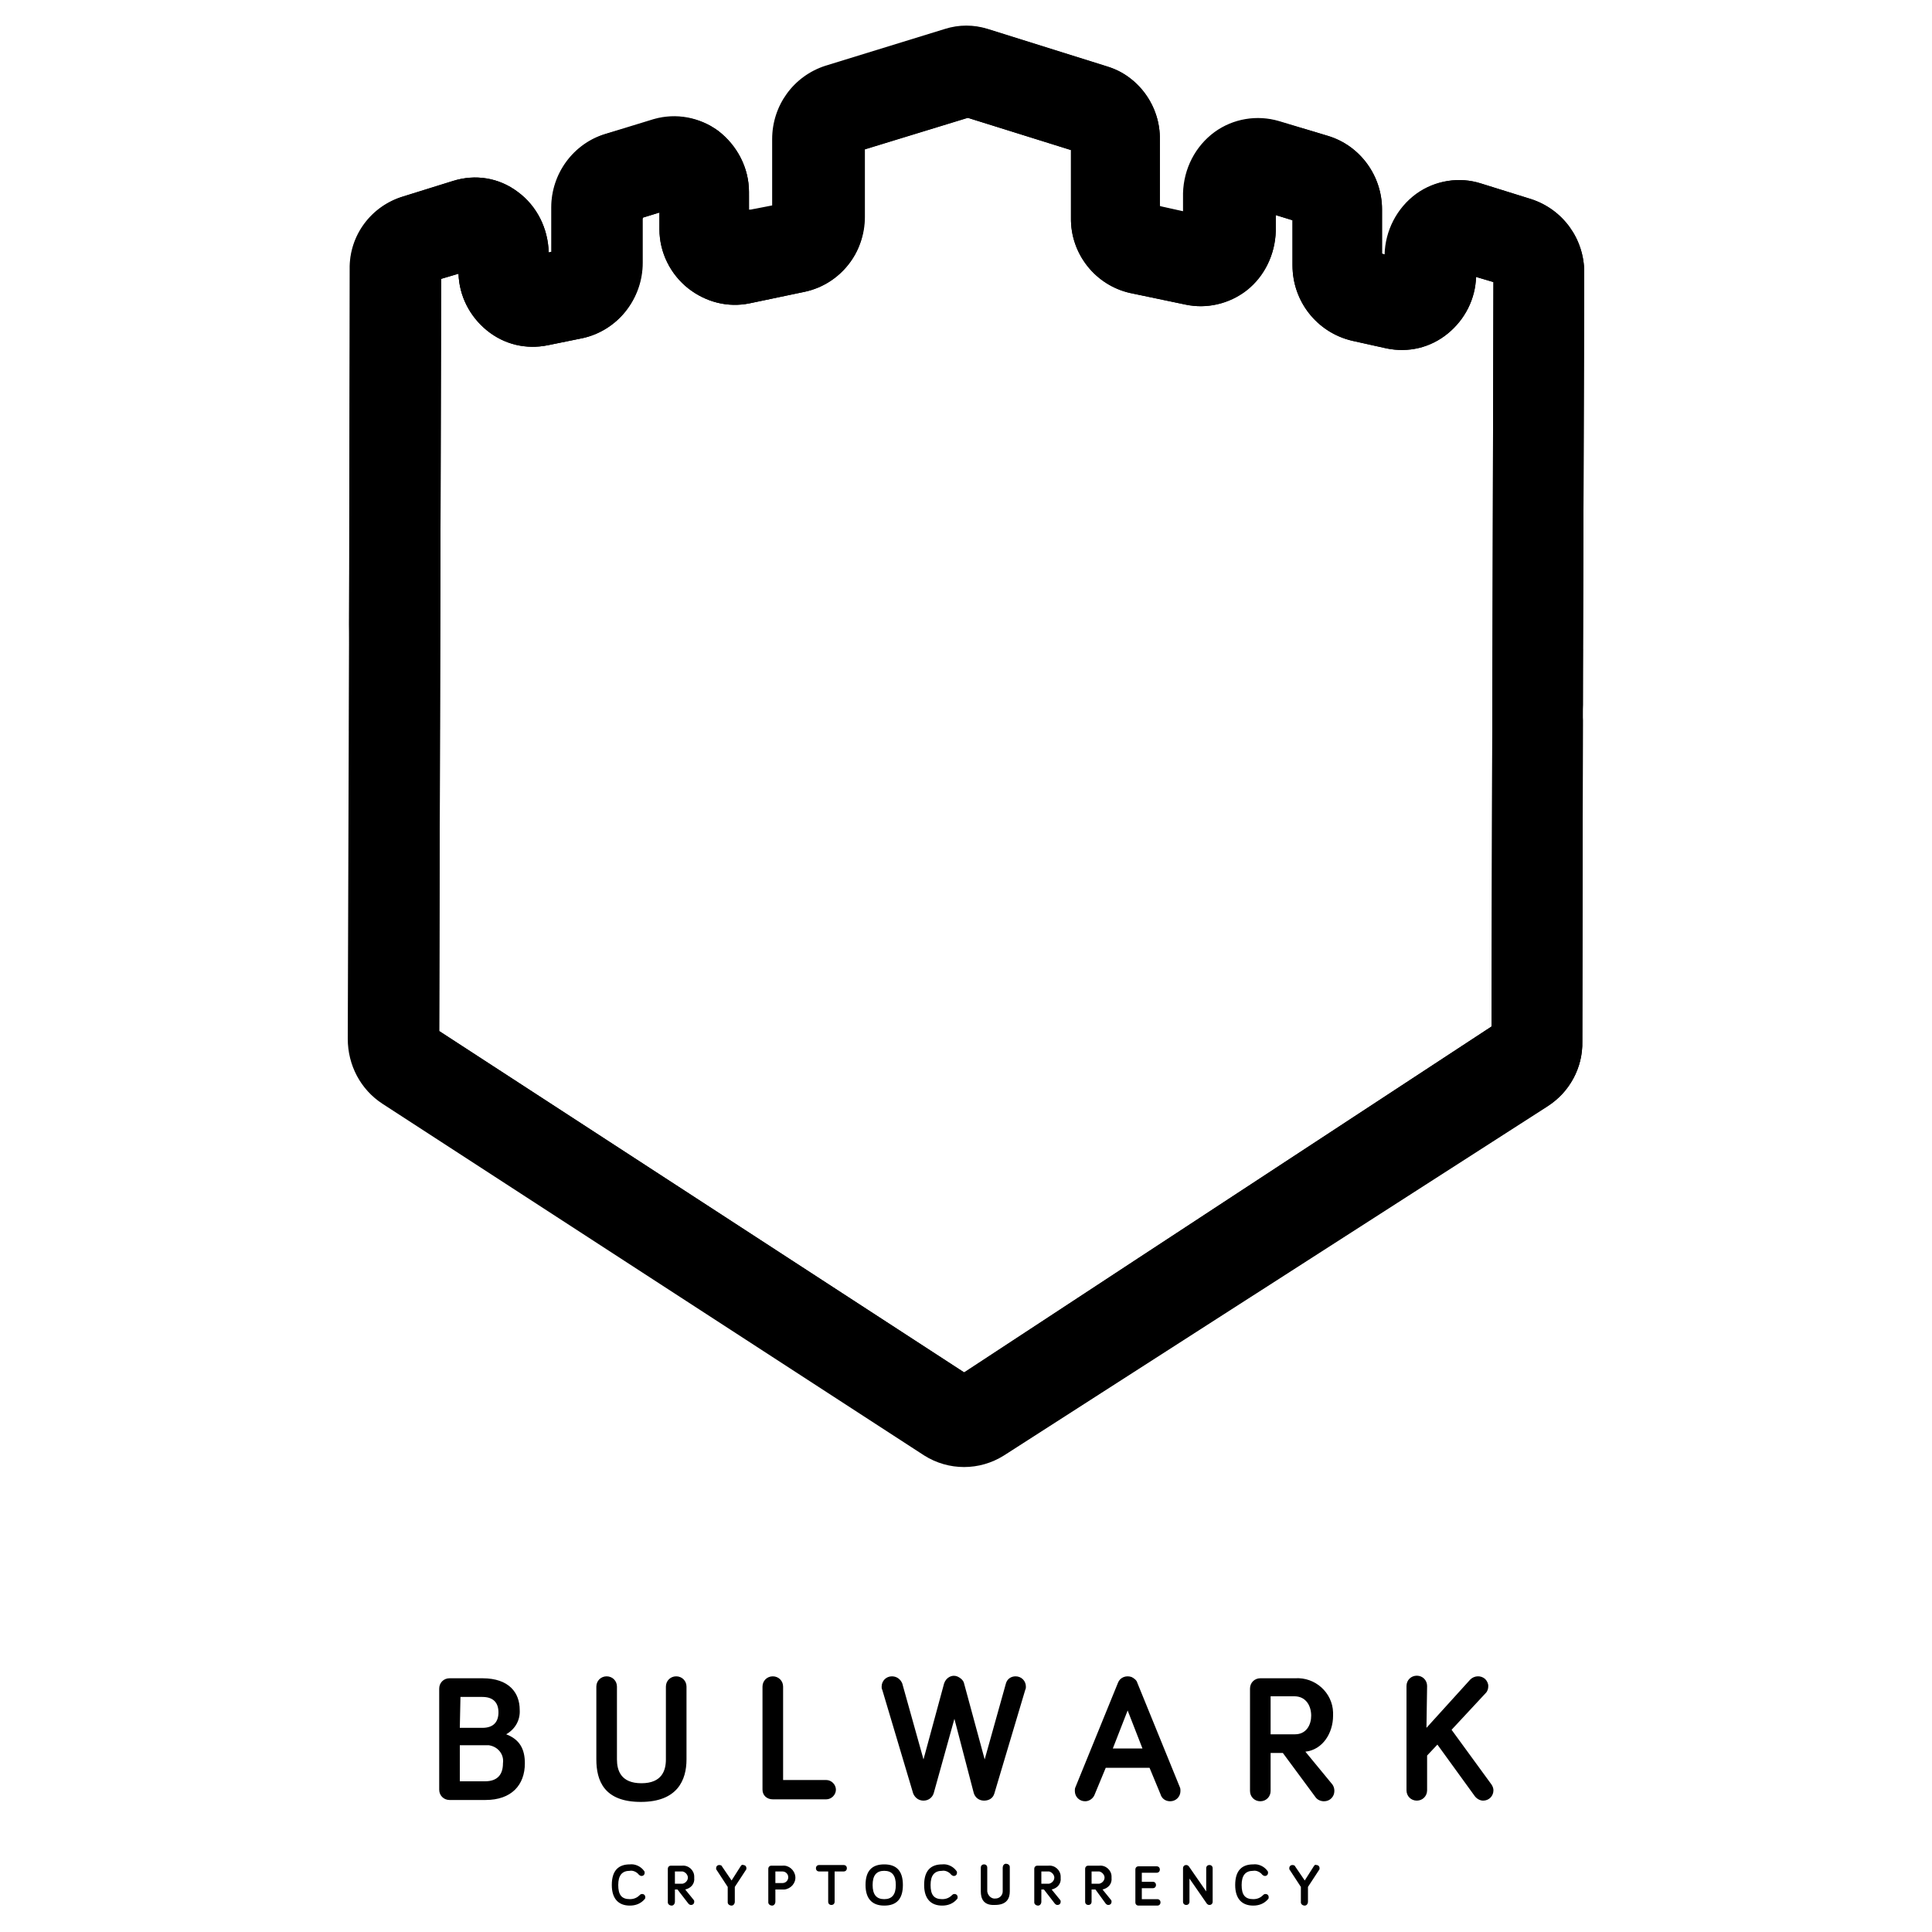
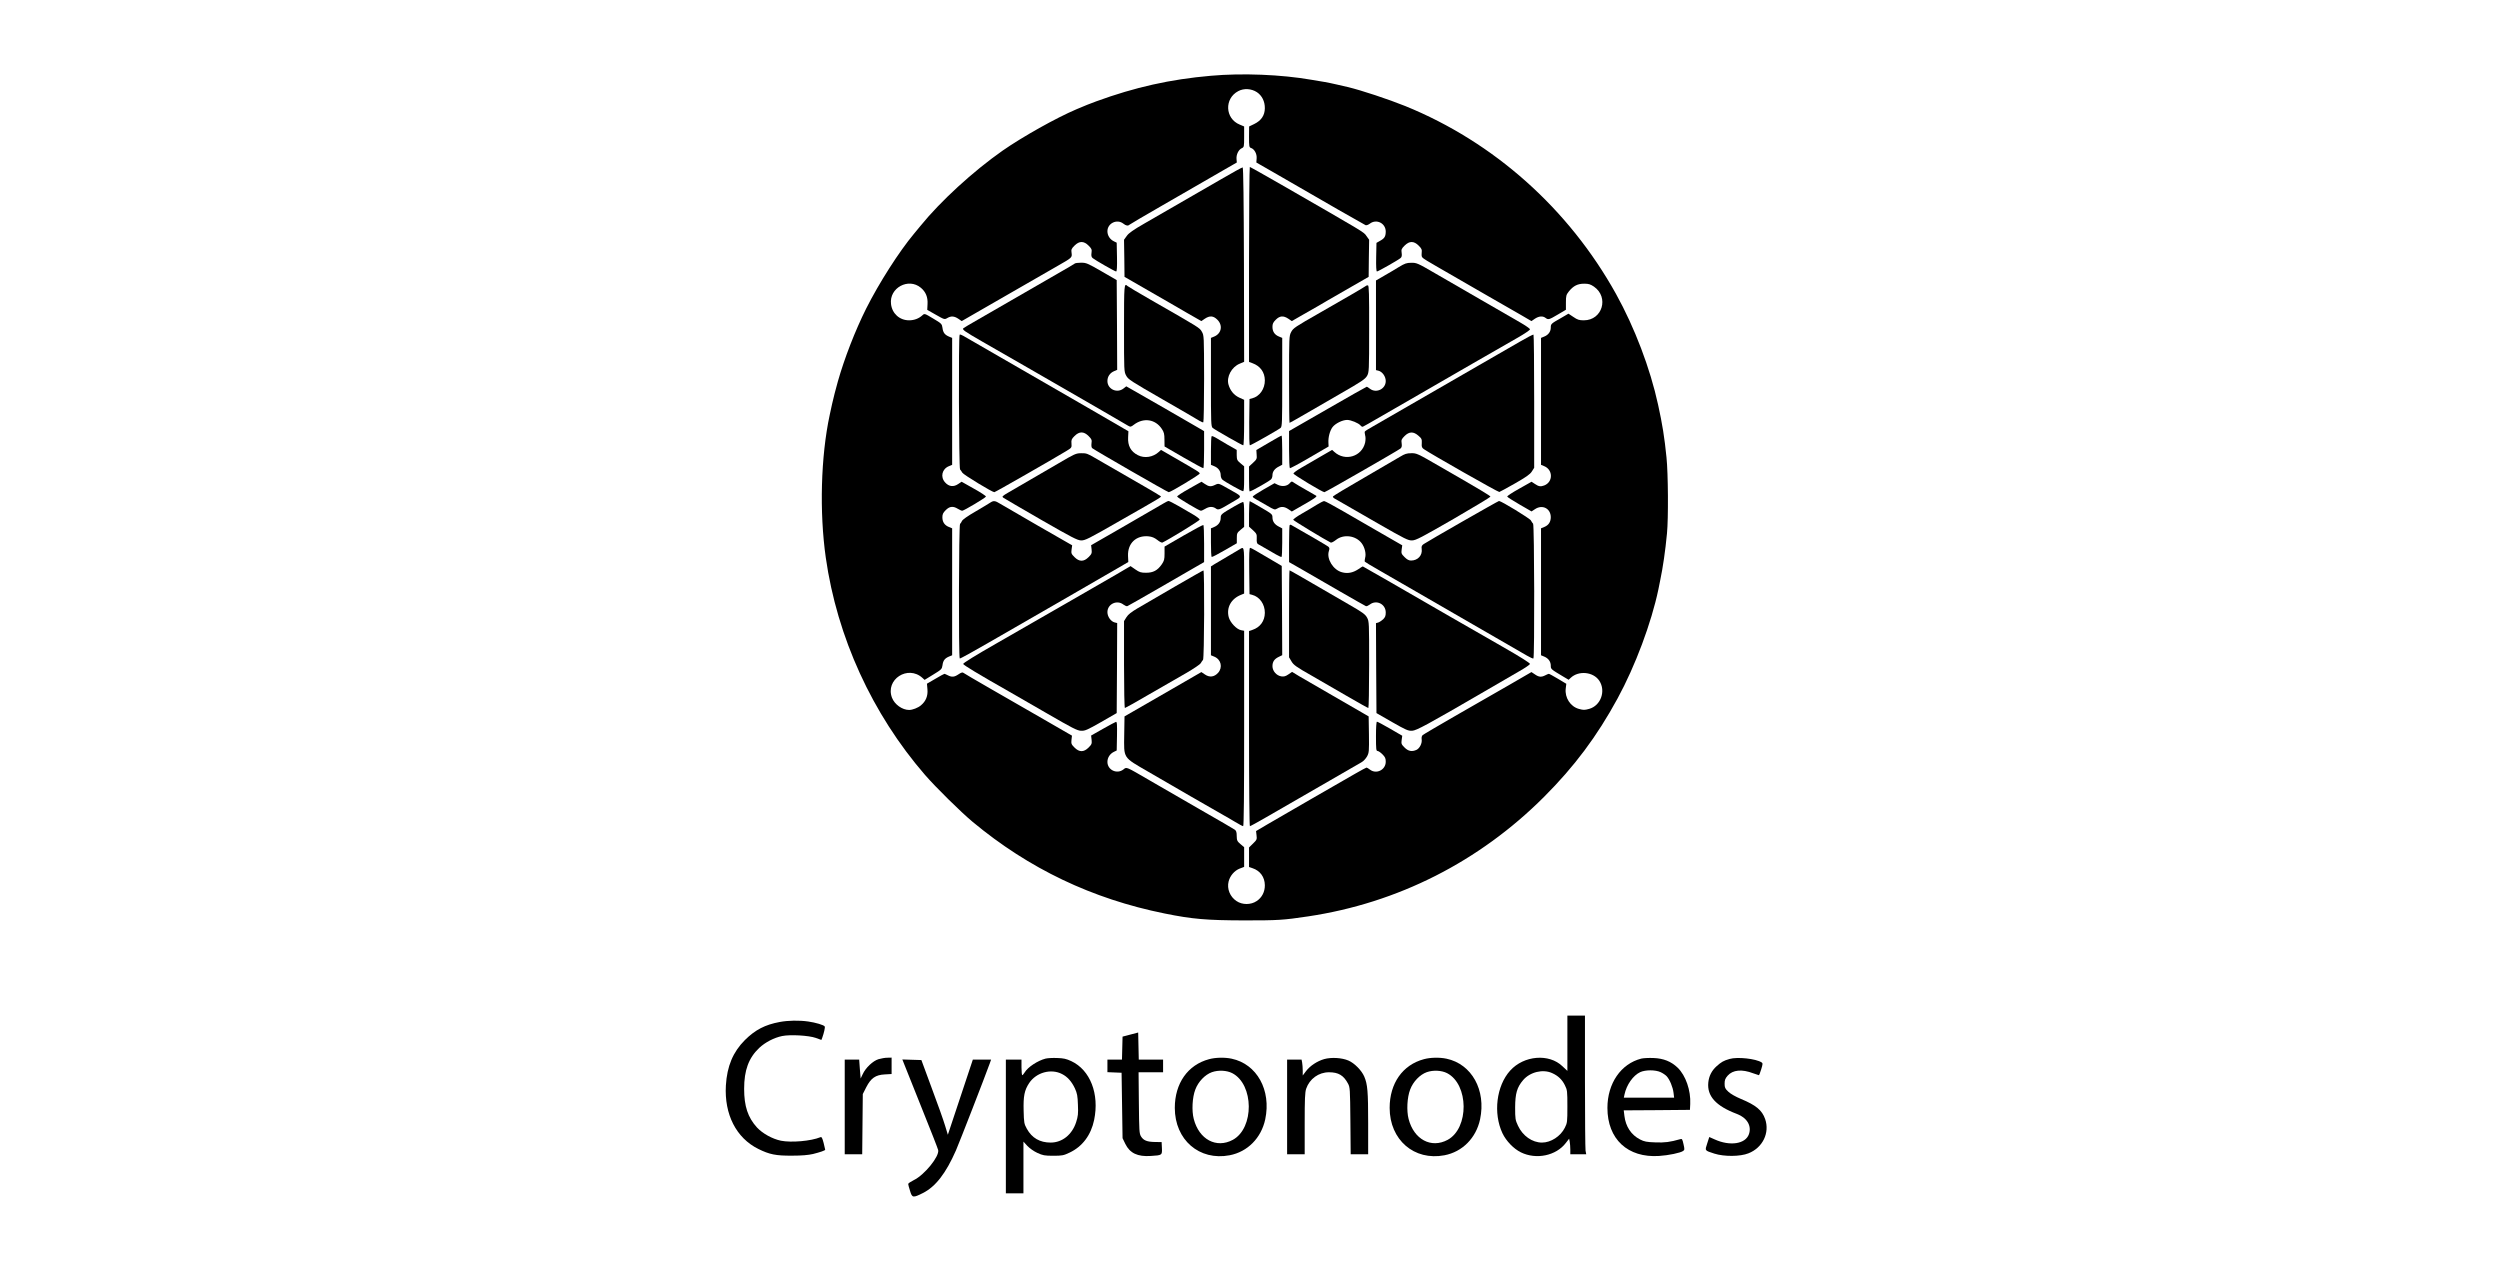
- <svg xmlns="http://www.w3.org/2000/svg" xmlns:xlink="http://www.w3.org/1999/xlink" viewBox="0 0 300 300" enable-background="new 0 0 300 300">
-   <style type="text/css">.st0{clip-path:url(#SVGID_2_);} .st1{opacity:0.19;enable-background:new ;}</style>
-   <g id="Layer_1-2">
-     <path d="M69.8 279.5c-.9 0-1.6-.7-1.6-1.6v-15.7c0-.9.7-1.6 1.6-1.6h5.1c4.2 0 5.8 2.3 5.8 4.9.1 1.6-.7 3-2.1 3.8 2.1.8 2.9 2.3 2.9 4.5 0 3.4-2.1 5.7-6.1 5.7h-5.6zm1.6-11.2h3.5c1.8 0 2.5-1 2.5-2.4s-.7-2.4-2.5-2.4h-3.4l-.1 4.8zm0 8.3h3.9c2 0 2.8-1.1 2.8-2.8.2-1.4-.8-2.6-2.2-2.8h-4.5v5.6zm21.2-3.4v-11.3c0-.9.7-1.6 1.6-1.6s1.6.7 1.6 1.6v11.3c0 1.7.6 3.7 3.8 3.7 3.2 0 3.8-2 3.8-3.7v-11.3c0-.9.7-1.6 1.6-1.6.9 0 1.6.7 1.6 1.6v11.3c0 3.2-1.4 6.6-7.1 6.6s-6.9-3.3-6.9-6.6zm35.7 3.2c.8 0 1.5.7 1.5 1.5s-.7 1.5-1.5 1.5h-8.3c-.9 0-1.6-.6-1.6-1.5v-16c0-.9.7-1.6 1.6-1.6s1.6.7 1.6 1.6v14.5h6.7zm19.9-9.5l-3.2 11.5c-.2.7-.8 1.2-1.6 1.2-.7 0-1.3-.4-1.6-1.1l-4.8-16.1c-.1-.2-.1-.3-.1-.5 0-.9.7-1.6 1.6-1.6.7 0 1.3.4 1.6 1.1l3.3 11.8 3.2-11.8c.3-.9 1.2-1.4 2-1.1.5.2 1 .6 1.1 1.1l3.2 11.8 3.3-11.8c.2-.7.8-1.1 1.5-1.1.9 0 1.6.7 1.6 1.6 0 .2 0 .3-.1.5l-4.8 16.1c-.2.7-.8 1.1-1.6 1.1s-1.4-.5-1.6-1.2l-3-11.5zm23.5 7.6l-1.7 4.1c-.2.6-.8 1.1-1.5 1.1-.9 0-1.6-.7-1.6-1.6 0-.2 0-.4.1-.6l6.6-16.2c.3-.8 1.2-1.2 2.1-.9.4.2.8.5.9.9l6.6 16.2c.1.2.1.4.1.6 0 .9-.7 1.6-1.6 1.6-.7 0-1.3-.4-1.5-1.1l-1.7-4.1h-6.8zm3.4-8.9l-2.3 5.9h4.6l-2.3-5.9zm22.2 6.6v5.9c0 .9-.7 1.6-1.6 1.6s-1.6-.7-1.6-1.6v-15.9c0-.9.7-1.6 1.6-1.6h5.4c3.1-.2 5.8 2.2 5.9 5.3v.5c0 2.7-1.6 5.3-4.3 5.6l4.2 5.1c.2.3.3.6.3 1 0 .9-.7 1.6-1.6 1.6-.5 0-1-.2-1.3-.6l-5.1-6.9h-1.9zm0-8.8v5.9h3.8c1.8 0 2.5-1.4 2.5-2.9s-.8-3-2.6-3h-3.7zm24.2 4.9l6.8-7.5c.6-.6 1.6-.7 2.3-.1.3.3.5.7.5 1.1 0 .4-.1.8-.4 1.1l-5.3 5.7 6.2 8.5c.2.3.3.6.3.9 0 .9-.7 1.6-1.6 1.6-.5 0-1-.3-1.3-.7l-5.8-8-1.6 1.7v5.4c0 .9-.7 1.6-1.6 1.6-.9 0-1.6-.7-1.6-1.6v-16.2c0-.9.7-1.6 1.6-1.6.9 0 1.6.7 1.6 1.6l-.1 6.5zm-151.7 11.2c-.9 0-1.6-.7-1.6-1.6v-15.7c0-.9.7-1.6 1.6-1.6h5.1c4.2 0 5.8 2.3 5.8 4.9.1 1.6-.7 3-2.1 3.8 2.1.8 2.9 2.3 2.9 4.5 0 3.4-2.1 5.7-6.1 5.7h-5.6zm1.6-11.2h3.5c1.8 0 2.5-1 2.5-2.4s-.7-2.4-2.5-2.4h-3.4l-.1 4.8zm0 8.3h3.9c2 0 2.8-1.1 2.8-2.8.2-1.4-.8-2.6-2.2-2.8h-4.5v5.6zm21.2-3.4v-11.3c0-.9.7-1.6 1.6-1.6s1.6.7 1.6 1.6v11.3c0 1.7.6 3.7 3.8 3.7 3.2 0 3.8-2 3.8-3.7v-11.3c0-.9.7-1.6 1.6-1.6.9 0 1.6.7 1.6 1.6v11.3c0 3.2-1.4 6.6-7.1 6.6s-6.9-3.3-6.9-6.6zm35.7 3.2c.8 0 1.5.7 1.5 1.5s-.7 1.5-1.5 1.5h-8.3c-.9 0-1.6-.6-1.6-1.5v-16c0-.9.7-1.6 1.6-1.6s1.6.7 1.6 1.6v14.5h6.7zm19.9-9.5l-3.2 11.5c-.2.7-.8 1.2-1.6 1.2-.7 0-1.3-.4-1.6-1.1l-4.8-16.1c-.1-.2-.1-.3-.1-.5 0-.9.7-1.6 1.6-1.6.7 0 1.3.4 1.6 1.1l3.3 11.8 3.2-11.8c.3-.9 1.2-1.4 2-1.1.5.2 1 .6 1.1 1.1l3.2 11.8 3.3-11.8c.2-.7.8-1.1 1.5-1.1.9 0 1.6.7 1.6 1.6 0 .2 0 .3-.1.5l-4.8 16.1c-.2.7-.8 1.1-1.6 1.1s-1.4-.5-1.6-1.2l-3-11.5zm23.5 7.6l-1.7 4.1c-.2.6-.8 1.1-1.5 1.1-.9 0-1.6-.7-1.6-1.6 0-.2 0-.4.1-.6l6.6-16.2c.3-.8 1.2-1.2 2.1-.9.4.2.8.5.9.9l6.6 16.2c.1.2.1.4.1.6 0 .9-.7 1.6-1.6 1.6-.7 0-1.3-.4-1.5-1.1l-1.7-4.1h-6.8zm3.4-8.9l-2.3 5.9h4.6l-2.3-5.9zm22.2 6.6v5.9c0 .9-.7 1.6-1.6 1.6s-1.6-.7-1.6-1.6v-15.9c0-.9.7-1.6 1.6-1.6h5.4c3.1-.2 5.8 2.2 5.9 5.3v.5c0 2.7-1.6 5.3-4.3 5.6l4.2 5.1c.2.3.3.6.3 1 0 .9-.7 1.6-1.6 1.6-.5 0-1-.2-1.3-.6l-5.1-6.9h-1.9zm0-8.8v5.9h3.8c1.7 0 2.5-1.4 2.5-2.9s-.8-3-2.6-3h-3.7zm24.2 4.9l6.8-7.5c.6-.6 1.6-.7 2.3-.1.3.3.5.7.5 1.1 0 .4-.1.8-.4 1.1l-5.3 5.7 6.2 8.5c.2.3.3.6.3.9 0 .9-.7 1.6-1.6 1.6-.5 0-1-.3-1.3-.7l-5.8-8-1.6 1.7v5.4c0 .9-.7 1.6-1.6 1.6-.9 0-1.6-.7-1.6-1.6v-16.2c0-.9.7-1.6 1.6-1.6.9 0 1.6.7 1.6 1.6l-.1 6.5zm-126.5 24.4c0-2.2 1-3.2 2.8-3.2.8-.1 1.7.3 2.2 1 .1.1.1.2.1.3 0 .3-.2.5-.5.5-.1 0-.3-.1-.4-.2-.3-.4-.9-.7-1.4-.6-1.2 0-1.8.7-1.8 2.2s.5 2.2 1.8 2.2c.6 0 1.1-.2 1.5-.6.1-.1.2-.2.4-.2.3 0 .5.2.5.5 0 .1 0 .2-.1.3-.6.7-1.4 1-2.3 1-1.7 0-2.8-1-2.8-3.2zm9.8.7v1.9c0 .3-.2.6-.5.6s-.6-.2-.6-.5v-5.2c0-.3.2-.5.5-.5h1.7c1-.1 1.9.7 1.9 1.7v.2c.1.9-.5 1.6-1.4 1.8l1.3 1.6c.1.1.1.2.1.3 0 .3-.2.5-.5.5-.2 0-.3-.1-.4-.2l-1.7-2.2h-.4zm0-2.8v1.9h1.2c.5-.1.9-.6.8-1.1-.1-.4-.4-.7-.8-.8h-1.2zm8.8 1.4l1.4-2.2c.1-.2.3-.3.4-.2.3 0 .5.2.5.5 0 .1 0 .2-.1.3l-1.7 2.6v2.3c0 .3-.2.6-.5.6s-.6-.2-.6-.5v-2.4l-1.7-2.6c-.1-.1-.1-.2-.1-.3 0-.3.2-.5.5-.5.2 0 .4.1.4.2l1.5 2.2zm6.8 1.4v1.9c0 .3-.2.6-.5.6s-.6-.2-.6-.5v-5.2c0-.3.2-.5.5-.5h1.7c1-.1 1.9.7 2 1.7s-.7 1.9-1.7 2h-1.4zm0-2.8v1.8h1.1c.5 0 .9-.4.9-.9s-.4-.9-.9-.9h-1.1zm9.2 0v4.7c0 .3-.2.5-.5.5s-.5-.2-.5-.5v-4.7h-1.4c-.3 0-.5-.2-.5-.5s.2-.5.5-.5h3.8c.3 0 .5.2.5.5s-.2.5-.5.5h-1.4zm4.8 2.1c0-2.2 1-3.2 2.9-3.2s2.9 1 2.9 3.2-1 3.2-2.9 3.2-2.9-1.1-2.9-3.2zm1.1 0c0 1.5.6 2.2 1.8 2.2s1.8-.7 1.8-2.2c0-1.5-.6-2.2-1.8-2.2s-1.8.7-1.8 2.2zm8 0c0-2.2 1-3.2 2.8-3.2.8-.1 1.7.3 2.2 1 .1.1.1.2.1.3 0 .3-.2.5-.5.5-.1 0-.3-.1-.4-.2-.3-.4-.9-.7-1.4-.6-1.2 0-1.8.7-1.8 2.2s.5 2.2 1.8 2.2c.6 0 1.1-.2 1.5-.6.1-.1.2-.2.4-.2.3 0 .5.2.5.5 0 .1 0 .2-.1.3-.6.7-1.4 1-2.3 1-1.7 0-2.8-1-2.8-3.2zm8.8 1v-3.7c0-.3.2-.5.5-.5s.5.2.5.5v3.7c.1.7.7 1.2 1.3 1.1.6 0 1.1-.5 1.1-1.1v-3.7c0-.3.2-.6.5-.6s.6.2.6.5v3.8c0 1-.4 2.1-2.3 2.1-1.8.1-2.2-1-2.2-2.1zm9.4-.3v1.9c0 .3-.2.6-.5.6s-.6-.2-.6-.5v-5.2c0-.3.2-.5.5-.5h1.7c1-.1 1.9.7 1.9 1.7v.2c.1.9-.5 1.6-1.4 1.8l1.3 1.6c.1.1.1.2.1.3 0 .3-.2.5-.5.5-.2 0-.3-.1-.4-.2l-1.7-2.2h-.4zm0-2.8v1.9h1.2c.5-.1.9-.6.8-1.1-.1-.4-.4-.7-.8-.8h-1.2zm7.8 2.8v1.9c0 .3-.2.5-.5.5s-.5-.2-.5-.5v-5.1c0-.3.2-.5.5-.5h1.7c1-.1 1.9.7 1.9 1.7v.2c.1.9-.5 1.6-1.4 1.8l1.3 1.6c.1.1.1.2.1.3 0 .3-.2.5-.5.5-.2 0-.3-.1-.4-.2l-1.6-2.2h-.6zm0-2.8v1.9h1.2c.5-.1.9-.6.8-1.1-.1-.4-.4-.7-.8-.8h-1.2zm7.8 1.6h1.7c.3 0 .5.2.5.5s-.2.5-.5.5h-1.7v1.7h2.4c.3 0 .5.2.5.5s-.2.5-.5.5h-2.9c-.3 0-.5-.2-.5-.5v-5.1c0-.3.2-.5.5-.5h2.8c.3 0 .5.2.5.5s-.2.5-.5.5h-2.3v1.4zm11-2.1v5.2c0 .3-.2.5-.5.5-.2 0-.3-.1-.4-.2l-2.7-3.9v3.6c0 .3-.2.5-.5.5s-.5-.2-.5-.5v-5.2c0-.3.2-.5.5-.5.2 0 .3.1.4.2l2.7 3.9v-3.6c0-.3.2-.5.5-.5s.5.2.5.5zm3.5 2.6c0-2.2 1-3.2 2.8-3.2.8-.1 1.7.3 2.2 1 .1.1.1.2.1.3 0 .3-.2.5-.5.5-.1 0-.3-.1-.4-.2-.3-.4-.9-.7-1.4-.6-1.2 0-1.8.7-1.8 2.2s.5 2.2 1.8 2.2c.6 0 1.1-.2 1.5-.6.1-.1.2-.2.4-.2.3 0 .5.2.5.5 0 .1 0 .2-.1.3-.6.7-1.4 1-2.3 1-1.7 0-2.8-1-2.8-3.2zm10.8-.7l1.4-2.2c.1-.2.3-.3.4-.2.3 0 .5.2.5.5 0 .1 0 .2-.1.3l-1.7 2.6v2.3c0 .3-.2.6-.5.6s-.6-.2-.6-.5v-2.4l-1.7-2.6c-.1-.1-.1-.2-.1-.3 0-.3.2-.5.5-.5.2 0 .4.1.4.2l1.5 2.2zm35.1-261.1l-7.7-2.4c-3.4-1.1-7.2-.5-10.1 1.6-3 2.2-4.8 5.7-4.9 9.4l-.4-.1v-6.9c0-5.2-3.4-9.9-8.4-11.4l-7.6-2.3c-3.4-1-7.1-.4-10 1.7-3 2.2-4.8 5.7-4.9 9.5v2.8l-3.6-.8v-10.3c.1-5.2-3.3-9.9-8.2-11.4l-18.5-5.8c-2.2-.7-4.5-.7-6.7 0l-18.5 5.7c-5 1.6-8.3 6.2-8.3 11.4v10.3l-3.6.7v-2.8c0-3.7-1.8-7.2-4.8-9.5-2.9-2.1-6.5-2.8-10-1.8l-7.5 2.3c-5 1.5-8.4 6.2-8.4 11.4v6.9l-.4.1c-.1-3.7-1.8-7.2-4.8-9.4-2.9-2.2-6.6-2.8-10.1-1.7l-7.7 2.4c-5 1.5-8.4 6.1-8.3 11.3l-.1 58.2-.2 61.3c0 4.1 2 7.9 5.4 10.1l84.1 54.6c3.8 2.4 8.6 2.4 12.4 0l84.4-54.2c3.4-2.2 5.5-6 5.4-10.1l.1-57.5.2-61.9c0-5.2-3.3-9.8-8.3-11.4zm-88 182.2l-81.5-53 .3-116.8 2.7-.8c.1 3.4 1.7 6.6 4.4 8.8 2.7 2.2 6.1 3 9.5 2.3l5.4-1.1c5.4-1.2 9.3-6.1 9.3-11.7v-7l2.6-.8v2.6c0 3.6 1.7 7 4.5 9.2 2.7 2.1 6.1 3 9.5 2.3l8.6-1.8c5.5-1.2 9.3-6.1 9.3-11.6v-10.5l16-4.9 16 5v10.5c-.1 5.6 3.8 10.5 9.2 11.7l8.6 1.8c3.3.7 6.8-.1 9.5-2.2 2.8-2.2 4.4-5.6 4.5-9.2v-2.5l2.6.8v7c0 5.6 3.8 10.4 9.2 11.7l5.4 1.2c3.4.7 6.8-.1 9.5-2.3 2.7-2.2 4.3-5.4 4.4-8.8l2.7.8-.3 115.6-81.9 53.7z" />
-     <defs>
-       <path id="SVGID_1_" d="M237.7 30.9l-7.7-2.4c-3.4-1.1-7.2-.5-10.1 1.6-3 2.2-4.8 5.7-4.9 9.4l-.4-.1v-6.9c0-5.2-3.4-9.9-8.4-11.4l-7.6-2.3c-3.4-1-7.1-.4-10 1.7-3 2.2-4.8 5.7-4.9 9.5v2.8l-3.6-.8v-10.3c.1-5.2-3.3-9.9-8.2-11.4l-18.5-5.8c-2.2-.7-4.5-.7-6.7 0l-18.5 5.7c-5 1.6-8.3 6.2-8.3 11.4v10.3l-3.6.7v-2.8c0-3.7-1.8-7.2-4.8-9.5-2.9-2.1-6.5-2.8-10-1.8l-7.5 2.3c-5 1.5-8.4 6.2-8.4 11.4v6.9l-.4.1c-.1-3.7-1.8-7.2-4.8-9.4-2.9-2.2-6.6-2.8-10.1-1.7l-7.7 2.4c-5 1.5-8.4 6.1-8.3 11.3l-.1 58.2-.2 61.3c0 4.1 2 7.9 5.4 10.1l84.1 54.6c3.8 2.4 8.6 2.4 12.4 0l84.4-54.2c3.4-2.2 5.5-6 5.4-10.1l.1-57.5.2-61.9c0-5.2-3.3-9.8-8.3-11.4zm-88 182.2l-81.5-53 .3-116.8 2.7-.8c.1 3.4 1.7 6.6 4.4 8.8 2.7 2.2 6.1 3 9.5 2.3l5.4-1.1c5.4-1.2 9.3-6.1 9.3-11.7v-7l2.6-.8v2.6c0 3.6 1.7 7 4.5 9.2 2.7 2.1 6.1 3 9.5 2.3l8.6-1.8c5.5-1.2 9.3-6.1 9.3-11.6v-10.5l16-4.9 16 5v10.5c-.1 5.6 3.8 10.5 9.2 11.7l8.6 1.8c3.3.7 6.8-.1 9.5-2.2 2.8-2.2 4.4-5.6 4.5-9.2v-2.5l2.6.8v7c0 5.6 3.8 10.4 9.2 11.7l5.4 1.2c3.4.7 6.8-.1 9.5-2.3 2.7-2.2 4.3-5.4 4.4-8.8l2.7.8-.3 115.6-81.9 53.7z" />
-     </defs>
-     <clipPath id="SVGID_2_">
-       <use xlink:href="#SVGID_1_" overflow="visible" />
-     </clipPath>
-     <g class="st0">
-       <path d="M237.8 30.9l-7.7-2.4c-3.4-1.1-7.2-.5-10.1 1.6-3 2.2-4.8 5.7-4.9 9.4l-.4-.1v-6.9c0-5.2-3.4-9.9-8.4-11.4l-7.6-2.2c-3.4-1-7.1-.4-10 1.7-3 2.2-4.8 5.7-4.9 9.5v2.8l-3.6-.8.1-10.3c.1-5.2-3.3-9.9-8.2-11.4l-18.5-5.8c-2.2-.7-4.5-.7-6.7 0l-18.5 5.7c-5 1.6-8.3 6.2-8.3 11.4v10.3l-3.6.7v-2.8c0-3.7-1.8-7.2-4.8-9.5-2.9-2.1-6.5-2.8-10-1.8l-7.6 2.2c-5 1.5-8.4 6.2-8.4 11.4v6.9l-.4.1c-.1-3.7-1.8-7.2-4.8-9.4-2.9-2.2-6.6-2.8-10.1-1.7l-7.7 2.4c-5 1.5-8.4 6.1-8.3 11.3l-.2 58.2c.1-37.4 14.2-56.6 14.2-56.6l2.7-.8c.1 3.4 1.7 6.6 4.4 8.8 2.7 2.2 6.1 3 9.5 2.3l5.4-1.1c5.4-1.2 9.3-6.1 9.3-11.6v-7l2.6-.8v2.6c0 3.6 1.7 7 4.5 9.2 2.7 2.1 6.1 3 9.5 2.3l8.6-1.8c5.5-1.2 9.3-6.1 9.3-11.6v-10.7l16-4.9 16 5v10.5c-.1 5.6 3.8 10.5 9.2 11.7l8.6 1.8c3.3.7 6.8-.1 9.5-2.2 2.8-2.2 4.5-5.6 4.6-9.2v-2.5l2.6.8v7c0 5.6 3.8 10.4 9.2 11.7l5.4 1.2c3.4.7 6.8-.1 9.5-2.3 2.7-2.2 4.3-5.4 4.4-8.8l2.7.8-.3 116.8s14.2-19 14.3-56.4l.2-61.9c-.1-5.2-3.4-9.8-8.3-11.4zm-88 182.2l-81.5-53 .2-116.8s-14.1 19.3-14.2 56.6l-.1 61.2c0 4.1 2 7.9 5.4 10.1l84.1 54.6c3.8 2.4 8.6 2.4 12.4 0l84.4-54.2c3.4-2.2 5.5-6 5.4-10.1l.1-57.5c-.1 37.4-14.3 55.2-14.3 55.2l-81.9 53.9z" />
-       <circle class="st1" cx="60.8" cy="53.6" r="60.2" />
-       <circle class="st1" cx="239.2" cy="160.6" r="60.2" />
-     </g>
+ <svg xmlns="http://www.w3.org/2000/svg" version="1.0" width="2560pt" height="1301pt" viewBox="0 0 2560 1301" preserveAspectRatio="xMidYMid meet">
+   <g transform="translate(0,1301) scale(0.1,-0.1)" fill="#000000" stroke="none">
+     <path d="M12398 12234 c-414 -36 -776 -117 -1173 -262 -76 -28 -105 -40 -200 -80 -212 -90 -555 -283 -759 -425 -302 -212 -634 -516 -841 -771 -22 -27 -52 -63 -66 -80 -152 -182 -358 -504 -490 -767 -112 -224 -222 -508 -289 -744 -18 -62 -51 -191 -59 -230 -5 -22 -16 -74 -25 -115 -91 -425 -106 -995 -40 -1460 116 -815 475 -1600 1016 -2225 112 -129 367 -380 488 -481 576 -479 1223 -788 1965 -938 285 -58 432 -70 815 -71 352 0 398 3 654 41 918 137 1754 561 2416 1223 312 312 543 621 754 1009 182 334 346 774 418 1117 5 28 14 70 19 95 27 128 52 298 69 479 15 153 12 612 -5 776 -21 210 -42 338 -86 540 -81 372 -240 791 -431 1135 -485 873 -1250 1555 -2158 1924 -174 70 -451 162 -590 195 -25 5 -76 17 -113 26 -38 9 -92 20 -120 25 -29 5 -90 15 -137 23 -310 54 -709 70 -1032 41z m473 -168 c52 -35 82 -95 81 -165 -1 -73 -37 -126 -109 -161 l-52 -25 -1 -107 c0 -98 2 -107 20 -113 35 -11 62 -61 58 -107 l-3 -42 176 -101 c96 -55 211 -121 255 -147 190 -111 675 -389 688 -394 9 -3 27 4 42 15 68 53 164 6 164 -81 -1 -50 -12 -69 -60 -95 l-35 -20 -3 -146 c-2 -96 1 -147 8 -147 12 0 218 117 241 137 13 10 16 25 12 53 -5 35 -2 43 30 75 49 49 95 49 144 0 31 -31 35 -40 31 -76 -3 -35 0 -43 22 -58 24 -18 87 -54 625 -364 143 -82 309 -178 369 -212 l108 -63 35 24 c41 27 80 31 109 9 28 -21 35 -20 126 34 l83 49 0 75 c0 69 3 78 31 114 46 56 89 78 156 78 47 0 64 -6 100 -30 157 -109 86 -345 -103 -345 -48 0 -65 5 -107 34 l-51 34 -77 -45 c-101 -57 -104 -60 -104 -97 0 -41 -24 -75 -66 -92 l-34 -14 0 -650 0 -650 34 -14 c90 -38 90 -162 -1 -197 -37 -14 -57 -11 -95 15 l-35 23 -126 -71 c-70 -39 -125 -75 -123 -81 1 -5 58 -42 126 -81 l123 -71 35 23 c75 51 161 8 162 -81 0 -49 -22 -83 -66 -101 l-34 -14 0 -650 0 -650 34 -14 c42 -18 66 -51 66 -93 0 -35 0 -35 129 -112 l54 -32 21 20 c82 77 232 62 293 -30 69 -105 15 -255 -104 -288 -47 -13 -59 -13 -106 0 -86 24 -145 115 -134 208 l6 49 -85 51 c-47 28 -89 51 -94 51 -4 0 -21 -7 -36 -15 -40 -21 -66 -19 -106 9 l-36 24 -233 -135 c-129 -74 -376 -216 -549 -315 -173 -100 -322 -187 -331 -195 -10 -8 -14 -24 -11 -45 6 -39 -21 -92 -54 -107 -47 -21 -84 -13 -121 24 -33 33 -35 39 -30 78 l6 43 -124 72 c-69 40 -129 72 -135 72 -6 0 -10 -57 -10 -150 0 -131 2 -150 16 -150 9 0 31 -15 50 -34 28 -28 34 -42 34 -76 0 -84 -97 -132 -163 -80 -14 11 -29 20 -34 20 -4 0 -55 -28 -113 -61 -58 -34 -258 -149 -445 -256 -187 -108 -392 -226 -456 -264 l-117 -69 5 -44 c5 -41 3 -46 -36 -84 l-41 -40 0 -100 0 -100 35 -12 c79 -26 126 -91 127 -174 1 -68 -30 -128 -84 -163 -59 -40 -147 -40 -206 0 -67 44 -100 126 -81 201 15 59 60 111 114 132 l45 17 0 101 0 101 -37 31 c-34 29 -38 37 -39 83 0 39 -5 55 -20 65 -10 8 -167 99 -349 203 -181 104 -416 240 -521 301 -250 145 -236 140 -270 113 -66 -52 -164 -6 -164 77 0 44 26 84 68 104 l27 13 3 148 c2 120 0 148 -11 145 -7 -2 -67 -34 -134 -72 l-120 -68 5 -44 c4 -39 1 -47 -31 -79 -49 -49 -95 -49 -144 0 -32 32 -35 40 -31 79 l5 43 -291 168 c-160 92 -408 235 -551 317 -143 82 -265 154 -271 159 -8 7 -24 1 -49 -16 -43 -29 -68 -31 -109 -10 -15 8 -32 15 -35 15 -4 0 -46 -23 -93 -51 l-86 -50 5 -58 c6 -67 -16 -122 -67 -164 -29 -25 -86 -47 -120 -47 -71 0 -149 56 -176 125 -71 187 163 339 312 203 l22 -20 88 54 c85 52 89 56 95 95 6 49 23 71 67 90 l32 13 0 650 0 650 -34 14 c-44 18 -66 51 -66 99 0 31 7 46 34 73 40 40 75 44 124 14 18 -11 38 -20 45 -20 17 0 240 133 243 145 2 6 -53 42 -123 81 l-126 71 -36 -24 c-47 -32 -95 -26 -133 17 -51 56 -32 137 38 166 l34 14 0 650 0 650 -32 13 c-44 19 -61 41 -67 90 -6 40 -9 44 -95 95 -88 53 -89 53 -110 34 -37 -34 -84 -52 -137 -52 -97 0 -174 69 -185 167 -20 165 179 273 306 166 50 -42 72 -96 68 -166 l-3 -60 88 -50 c88 -50 89 -50 117 -34 39 23 71 21 113 -7 l35 -24 144 83 c78 45 276 159 438 252 162 94 345 199 405 233 144 82 144 83 138 130 -5 35 -2 43 30 75 49 49 95 49 144 0 32 -32 35 -40 30 -75 -4 -28 -1 -42 12 -53 25 -21 228 -137 240 -137 8 0 11 45 9 147 l-3 148 -27 13 c-42 20 -68 60 -68 104 0 82 98 129 163 78 27 -22 48 -25 63 -11 5 5 155 93 334 196 179 103 361 208 404 233 44 26 143 83 220 127 l141 81 -3 36 c-4 45 21 95 53 110 24 11 25 14 25 117 l0 106 -45 19 c-151 61 -160 267 -15 343 58 31 134 26 191 -11z" />
+     <path d="M12505 11175 c-238 -138 -544 -315 -780 -450 -122 -70 -166 -101 -187 -131 l-28 -39 3 -190 2 -190 245 -141 c135 -78 312 -179 393 -227 l149 -85 35 24 c51 34 88 31 129 -10 58 -58 42 -141 -32 -172 l-34 -14 0 -454 c0 -419 1 -454 18 -468 22 -19 301 -178 313 -178 5 0 9 103 9 233 l0 233 -51 23 c-53 25 -91 70 -109 132 -23 79 31 181 115 215 l45 19 -2 994 c-2 653 -6 995 -13 997 -5 1 -104 -53 -220 -121z" />
+     <path d="M12790 10302 l0 -998 35 -13 c80 -29 126 -92 127 -175 1 -88 -53 -165 -130 -185 l-27 -7 -3 -237 c-1 -138 1 -237 7 -237 11 0 290 158 314 178 16 14 17 49 17 468 l0 454 -34 14 c-44 18 -66 51 -66 99 0 31 7 46 34 73 41 41 78 44 129 10 l35 -24 113 65 c63 36 130 74 149 85 19 11 69 40 111 65 42 24 152 88 245 141 l169 97 2 190 3 190 -28 39 c-28 41 -3 25 -866 522 -176 101 -323 184 -328 184 -4 0 -8 -449 -8 -998z" />
+     <path d="M11005 10311 c-6 -5 -86 -53 -180 -106 -336 -194 -683 -393 -815 -470 -74 -42 -139 -81 -145 -86 -14 -14 6 -29 190 -135 94 -53 301 -172 460 -264 160 -92 349 -201 420 -242 72 -41 234 -135 360 -208 127 -73 242 -140 256 -149 25 -14 29 -14 60 10 99 75 220 57 286 -43 22 -33 27 -51 27 -110 l1 -70 195 -113 c107 -62 198 -111 202 -109 5 3 8 89 8 192 l0 187 -63 37 c-80 47 -616 356 -683 393 l-51 29 -28 -22 c-67 -53 -165 -7 -165 76 0 46 26 84 70 102 l30 13 -2 459 -3 460 -154 89 c-144 83 -158 89 -211 89 -31 0 -60 -4 -65 -9z" />
+     <path d="M14325 10276 c-38 -24 -107 -64 -152 -90 l-83 -48 0 -459 0 -459 25 -6 c40 -10 75 -59 75 -106 0 -82 -98 -129 -163 -78 -14 11 -28 20 -31 20 -4 0 -184 -102 -401 -227 l-395 -227 0 -187 c0 -104 4 -190 8 -193 4 -3 96 46 203 109 l194 113 -2 39 c-3 55 15 123 42 159 29 38 102 74 150 74 38 0 116 -32 136 -56 6 -8 15 -14 19 -14 9 0 -5 -8 485 275 462 267 911 526 1092 629 83 47 142 87 140 94 -1 8 -49 41 -107 74 -58 34 -235 136 -395 228 -159 92 -373 215 -474 274 -175 102 -186 106 -240 105 -48 0 -66 -7 -126 -43z" />
+     <path d="M11510 9648 c0 -436 0 -444 22 -484 20 -39 47 -56 372 -243 193 -111 364 -210 380 -221 17 -10 33 -17 38 -14 4 3 8 204 8 447 -1 437 -1 442 -23 480 -23 41 -16 36 -527 329 -124 71 -229 134 -234 139 -35 33 -36 18 -36 -433z" />
+     <path d="M13985 10081 c-9 -8 -224 -134 -465 -271 -260 -148 -278 -160 -299 -201 -20 -38 -21 -53 -21 -484 0 -245 2 -445 5 -445 3 0 69 37 148 83 78 46 250 145 382 221 206 118 244 144 263 176 21 38 22 45 22 482 1 359 -2 444 -12 446 -7 1 -18 -2 -23 -7z" />
+     <path d="M9827 9583 c-13 -12 -8 -1368 4 -1380 6 -6 16 -21 23 -33 10 -20 306 -200 328 -200 9 0 591 333 733 419 60 36 60 37 57 79 -3 37 0 46 31 77 49 49 95 49 144 0 32 -32 35 -40 30 -75 -3 -24 0 -43 7 -49 27 -22 772 -451 784 -451 20 0 317 179 317 191 0 13 -20 25 -263 165 l-133 77 -22 -20 c-59 -55 -147 -69 -215 -34 -73 37 -105 97 -100 184 l3 61 -50 29 c-55 33 -599 347 -1050 607 -443 255 -557 321 -591 341 -17 10 -34 16 -37 12z" />
+     <path d="M15565 9512 c-71 -41 -260 -150 -420 -242 -159 -92 -452 -261 -650 -375 -198 -114 -395 -228 -437 -252 -43 -24 -80 -47 -82 -52 -3 -4 -1 -22 3 -39 6 -18 5 -48 0 -74 -33 -144 -206 -196 -316 -95 l-22 20 -118 -68 c-65 -38 -154 -89 -198 -115 -44 -25 -80 -52 -80 -59 0 -12 297 -191 317 -191 11 0 756 428 779 447 13 11 16 25 12 53 -5 35 -2 43 30 75 47 47 91 48 142 3 33 -28 36 -36 34 -76 -3 -37 1 -47 21 -61 67 -47 762 -442 773 -439 6 2 79 41 161 88 115 66 154 93 172 122 l24 38 0 679 c0 374 -3 682 -7 684 -5 3 -66 -29 -138 -71z" />
+     <path d="M12407 8543 c-4 -3 -7 -71 -7 -150 l0 -143 34 -14 c42 -17 66 -51 66 -92 0 -17 8 -38 18 -46 25 -22 197 -118 211 -118 8 0 11 39 11 128 l0 127 -37 31 c-35 29 -38 36 -39 84 l0 53 -95 54 c-52 30 -108 63 -125 74 -17 10 -34 16 -37 12z" />
+     <path d="M12990 8475 l-125 -73 3 -47 c4 -43 1 -49 -37 -84 l-41 -38 0 -125 c0 -68 2 -127 6 -130 5 -6 188 96 218 122 9 7 16 27 16 44 0 37 23 68 68 90 l32 17 0 149 c0 83 -3 150 -7 149 -5 0 -64 -33 -133 -74z" />
+     <path d="M10835 8263 c-188 -110 -378 -220 -504 -293 -70 -41 -74 -44 -55 -58 10 -7 183 -108 384 -224 317 -182 371 -210 410 -212 41 -1 74 15 410 208 435 248 414 236 404 246 -5 5 -79 49 -164 98 -231 133 -415 239 -508 293 -74 44 -89 49 -140 48 -54 0 -67 -6 -237 -106z" />
+     <path d="M14335 8332 c-33 -20 -201 -117 -372 -217 -172 -99 -314 -184 -314 -190 -1 -5 7 -15 17 -20 11 -6 51 -29 89 -51 39 -23 203 -117 365 -210 269 -154 299 -169 340 -168 39 1 94 30 424 220 208 121 378 223 378 228 0 9 -92 64 -526 314 -221 128 -230 132 -285 131 -46 0 -67 -7 -116 -37z" />
+     <path d="M12177 8006 c-70 -39 -125 -75 -123 -81 3 -12 226 -145 243 -145 7 0 27 9 45 20 40 24 76 25 107 4 27 -20 34 -17 170 64 108 64 112 51 -42 138 -98 56 -98 56 -132 40 -45 -22 -66 -20 -107 8 l-35 23 -126 -71z" />
+     <path d="M13205 8060 c-26 -29 -76 -35 -119 -15 l-35 17 -112 -64 c-61 -35 -111 -68 -111 -74 0 -5 15 -17 34 -27 18 -10 68 -39 112 -64 77 -45 79 -46 106 -30 39 23 71 21 113 -7 l35 -24 113 65 c110 62 148 88 138 96 -2 2 -47 28 -99 57 -52 29 -107 62 -122 72 -32 22 -31 22 -53 -2z" />
+     <path d="M10145 7866 c-11 -8 -80 -49 -153 -92 -85 -49 -137 -86 -142 -100 -5 -12 -14 -25 -19 -29 -13 -7 -16 -1371 -3 -1378 4 -3 140 72 302 166 162 93 500 288 750 432 250 144 504 291 564 326 l110 64 -3 62 c-5 129 82 213 210 201 36 -4 60 -14 90 -37 22 -18 45 -30 52 -27 71 34 382 225 382 235 0 7 -29 30 -65 51 -36 20 -105 60 -153 89 -49 28 -94 51 -101 51 -7 0 -32 -13 -57 -28 -24 -15 -200 -117 -390 -226 l-346 -199 5 -43 c4 -39 1 -47 -31 -79 -49 -49 -95 -49 -144 0 -33 33 -35 39 -30 78 l6 43 -347 199 c-191 110 -367 212 -391 227 -50 31 -66 33 -96 14z" />
+     <path d="M12790 7749 l0 -132 41 -37 c37 -35 40 -41 38 -85 -2 -32 2 -50 12 -56 179 -105 235 -136 242 -132 4 2 7 69 7 148 l0 144 -32 17 c-46 23 -67 53 -68 94 0 34 -4 37 -112 100 -61 36 -115 67 -120 68 -4 2 -8 -56 -8 -129z" />
+     <path d="M13485 7842 c-33 -21 -102 -62 -153 -91 -51 -29 -91 -58 -89 -64 3 -9 330 -207 384 -233 7 -3 30 9 53 27 77 62 203 46 263 -33 32 -42 48 -109 36 -150 -4 -17 -6 -34 -4 -39 3 -4 72 -46 153 -92 81 -47 219 -126 307 -177 88 -51 291 -168 450 -260 625 -360 692 -399 750 -433 33 -19 63 -33 67 -30 13 7 10 1367 -3 1380 -6 6 -16 21 -23 34 -10 20 -303 199 -326 199 -9 0 -729 -412 -771 -441 -20 -14 -25 -24 -21 -49 10 -66 -39 -120 -109 -120 -22 0 -41 10 -66 35 -33 33 -35 39 -30 78 l6 43 -207 119 c-114 65 -291 168 -393 227 -102 59 -192 108 -200 107 -8 0 -41 -17 -74 -37z" />
+     <path d="M12645 7828 c-140 -81 -145 -85 -145 -121 0 -42 -24 -75 -66 -93 l-34 -14 0 -145 c0 -79 3 -146 8 -148 4 -3 63 28 132 68 l125 72 0 53 c0 48 3 55 38 84 l37 31 0 128 c0 95 -3 127 -12 127 -7 -1 -44 -19 -83 -42z" />
+     <path d="M12120 7526 l-195 -113 0 -71 c0 -62 -4 -75 -30 -113 -43 -61 -87 -84 -160 -84 -52 0 -67 5 -109 34 l-49 34 -31 -18 c-17 -10 -71 -42 -121 -71 -121 -70 -799 -461 -1222 -703 -215 -123 -342 -201 -340 -210 2 -11 158 -106 467 -281 36 -20 207 -119 380 -219 271 -157 321 -183 360 -184 40 -2 63 8 205 89 l160 92 3 461 2 461 -25 6 c-40 10 -75 59 -75 106 0 83 98 129 164 77 15 -11 33 -19 40 -16 8 3 148 83 313 178 164 95 337 195 386 223 l87 50 0 188 c0 103 -3 189 -8 192 -4 2 -95 -46 -202 -108z" />
+     <path d="M13206 7633 c-3 -3 -6 -90 -6 -193 l0 -186 133 -76 c72 -42 246 -142 386 -223 140 -81 261 -149 268 -152 7 -3 24 5 39 16 68 53 164 6 164 -81 0 -35 -6 -49 -27 -70 -16 -14 -38 -29 -51 -33 l-22 -6 2 -461 3 -460 160 -92 c142 -81 165 -91 205 -89 44 2 152 60 740 402 167 98 263 153 360 209 58 33 106 66 107 73 2 9 -105 76 -280 176 -315 180 -721 414 -1145 659 -156 90 -285 164 -287 164 -2 0 -24 -13 -48 -30 -53 -35 -108 -46 -165 -30 -89 23 -159 136 -135 215 9 28 8 36 -6 48 -12 10 -242 144 -382 223 -3 2 -9 1 -13 -3z" />
+     <path d="M12695 7386 c-11 -7 -65 -39 -120 -71 -55 -32 -117 -68 -137 -81 l-38 -24 0 -455 0 -455 34 -14 c70 -29 89 -110 39 -166 -39 -43 -87 -49 -134 -17 l-37 25 -308 -178 c-170 -98 -347 -200 -394 -227 l-85 -49 -3 -187 c-3 -248 -17 -227 245 -379 212 -124 698 -404 773 -446 25 -14 78 -44 117 -68 40 -24 77 -44 83 -44 7 0 10 329 10 1000 l0 1001 -32 6 c-46 9 -112 79 -126 134 -25 98 25 188 126 228 l32 13 0 234 c0 247 0 249 -45 220z" />
+     <path d="M12792 7163 l3 -237 27 -7 c77 -20 131 -97 130 -185 -1 -83 -48 -148 -127 -174 l-35 -12 0 -999 c0 -588 4 -999 9 -999 5 0 80 41 168 92 87 50 334 192 548 316 215 124 406 235 426 246 21 11 45 38 58 61 20 38 21 52 19 225 l-3 184 -50 29 c-27 16 -171 99 -320 185 -148 85 -302 174 -342 198 l-72 44 -38 -26 c-29 -20 -46 -24 -73 -20 -49 8 -90 55 -90 104 0 46 19 74 65 96 l35 17 -2 457 -3 457 -100 59 c-55 32 -125 74 -157 92 -31 19 -61 34 -67 34 -8 0 -11 -67 -9 -237z" />
+     <path d="M12025 7000 c-159 -93 -329 -192 -378 -220 -62 -37 -95 -62 -112 -90 l-25 -40 0 -445 c0 -245 4 -445 9 -445 4 0 116 62 247 139 131 76 302 174 379 218 79 46 145 90 151 103 7 12 17 27 23 33 13 13 16 918 4 916 -5 0 -138 -77 -298 -169z" />
+     <path d="M13200 6724 l0 -445 25 -42 c21 -36 48 -56 207 -146 101 -58 270 -156 377 -218 107 -62 198 -113 203 -113 4 0 8 199 8 443 0 431 0 443 -21 482 -19 35 -44 53 -188 136 -473 275 -602 349 -606 349 -3 0 -5 -201 -5 -446z" />
+     <path d="M16050 2327 l0 -283 -50 47 c-137 133 -395 112 -536 -44 -141 -156 -175 -437 -79 -641 38 -80 114 -159 189 -196 157 -77 360 -35 460 96 l34 44 6 -31 c3 -18 6 -53 6 -80 l0 -49 81 0 82 0 -7 37 c-3 21 -6 341 -6 711 l0 672 -90 0 -90 0 0 -283z m-155 -306 c60 -27 101 -66 129 -123 25 -50 26 -60 26 -218 0 -159 -1 -168 -26 -218 -44 -88 -143 -152 -234 -152 -100 0 -198 69 -246 173 -27 58 -29 70 -29 187 1 144 19 206 82 280 71 83 203 115 298 71z" />
+     <path d="M7985 2545 c-151 -28 -251 -80 -357 -185 -122 -122 -183 -267 -195 -465 -17 -297 106 -538 332 -650 115 -57 180 -70 345 -69 101 0 166 6 215 17 72 18 125 36 125 44 0 2 -7 33 -16 69 -14 53 -20 64 -33 59 -98 -40 -298 -57 -404 -36 -90 19 -188 74 -246 136 -93 103 -131 217 -131 395 0 191 46 316 154 419 62 58 152 105 235 122 83 17 272 6 344 -19 l58 -21 9 23 c17 47 31 107 25 115 -8 15 -93 40 -170 51 -93 13 -204 11 -290 -5z" />
+     <path d="M11575 2416 l-80 -21 -3 -117 -3 -118 -74 0 -75 0 0 -65 0 -64 73 -3 72 -3 5 -335 5 -335 28 -58 c47 -96 126 -133 261 -124 117 7 117 8 114 81 l-3 61 -67 1 c-82 1 -119 16 -144 57 -18 30 -19 56 -22 345 l-3 312 125 0 126 0 0 65 0 65 -125 0 -124 0 -3 138 -3 139 -80 -21z" />
+     <path d="M8996 2164 c-58 -18 -132 -88 -162 -154 l-21 -44 -8 97 -7 97 -74 0 -74 0 0 -485 0 -485 89 0 90 0 3 309 3 308 35 69 c48 94 95 127 190 132 l70 4 0 84 0 84 -42 -1 c-24 0 -65 -7 -92 -15z" />
+     <path d="M10707 2170 c-81 -21 -182 -87 -214 -141 -10 -16 -21 -29 -25 -29 -4 0 -8 36 -8 80 l0 80 -80 0 -80 0 0 -685 0 -685 90 0 90 0 0 265 0 265 40 -44 c24 -25 66 -55 103 -72 55 -25 73 -29 162 -29 92 0 106 3 167 32 132 62 220 180 252 335 55 266 -40 511 -234 602 -52 24 -79 30 -145 32 -44 2 -97 -1 -118 -6z m168 -158 c56 -28 99 -77 132 -147 23 -51 28 -76 31 -168 4 -91 1 -118 -18 -177 -41 -128 -142 -210 -261 -210 -111 0 -192 47 -244 141 -28 51 -30 62 -33 186 -4 149 8 209 57 283 73 109 224 150 336 92z" />
+     <path d="M12381 2164 c-218 -58 -351 -247 -351 -499 0 -327 251 -544 561 -485 184 35 324 177 365 368 63 299 -85 566 -344 621 -71 15 -165 13 -231 -5z m237 -143 c223 -115 227 -563 6 -683 -169 -91 -346 4 -400 214 -22 84 -15 221 16 301 30 81 100 153 170 178 66 23 151 19 208 -10z" />
+     <path d="M13560 2165 c-72 -21 -144 -68 -186 -123 l-34 -45 0 50 c0 28 -3 65 -6 82 l-6 31 -74 0 -74 0 0 -485 0 -485 90 0 90 0 0 313 c0 255 3 322 15 358 35 102 128 169 234 169 96 0 149 -31 194 -115 21 -38 22 -54 25 -382 l3 -343 89 0 90 0 0 318 c0 326 -6 398 -40 478 -27 63 -101 138 -162 164 -67 29 -175 35 -248 15z" />
+     <path d="M14581 2164 c-218 -58 -351 -247 -351 -499 0 -327 251 -544 561 -485 184 35 324 177 365 368 63 299 -85 566 -344 621 -71 15 -165 13 -231 -5z m237 -143 c223 -115 227 -563 6 -683 -169 -91 -346 4 -400 214 -22 84 -15 221 16 301 30 81 100 153 170 178 66 23 151 19 208 -10z" />
+     <path d="M16807 2170 c-209 -53 -347 -254 -347 -505 0 -320 208 -513 529 -492 97 6 220 32 246 51 16 11 16 18 4 70 -11 51 -15 57 -33 51 -105 -30 -159 -37 -256 -33 -89 3 -113 8 -156 30 -91 47 -147 132 -160 241 l-7 57 339 2 339 3 3 60 c7 138 -46 292 -129 372 -67 64 -144 95 -248 99 -47 2 -103 -1 -124 -6z m198 -139 c22 -10 50 -29 62 -42 31 -34 63 -111 70 -169 l6 -50 -257 0 -258 0 7 33 c21 99 88 194 160 228 54 25 156 25 210 0z" />
+     <path d="M17710 2166 c-60 -17 -84 -31 -132 -74 -50 -45 -78 -100 -85 -166 -14 -140 77 -241 291 -322 105 -39 155 -122 125 -208 -35 -101 -195 -125 -352 -53 l-54 24 -21 -65 c-25 -77 -28 -72 73 -105 100 -32 265 -31 349 3 146 57 220 210 171 351 -32 91 -94 142 -248 206 -55 23 -106 52 -129 74 -33 31 -38 42 -38 82 0 37 6 53 31 82 53 60 146 69 263 24 28 -10 54 -19 57 -19 3 0 14 27 24 61 16 52 17 62 4 70 -59 38 -248 59 -329 35z" />
+     <path d="M9259 2113 c10 -26 92 -230 181 -453 90 -223 165 -415 167 -427 14 -64 -141 -255 -249 -307 -32 -16 -58 -33 -58 -40 0 -6 8 -38 19 -71 21 -71 30 -73 131 -22 130 65 236 202 339 437 40 93 290 736 347 893 l13 37 -94 0 -93 0 -128 -385 -128 -385 -28 92 c-15 51 -76 224 -136 383 l-107 290 -98 3 -97 3 19 -48z" />
  </g>
</svg>
